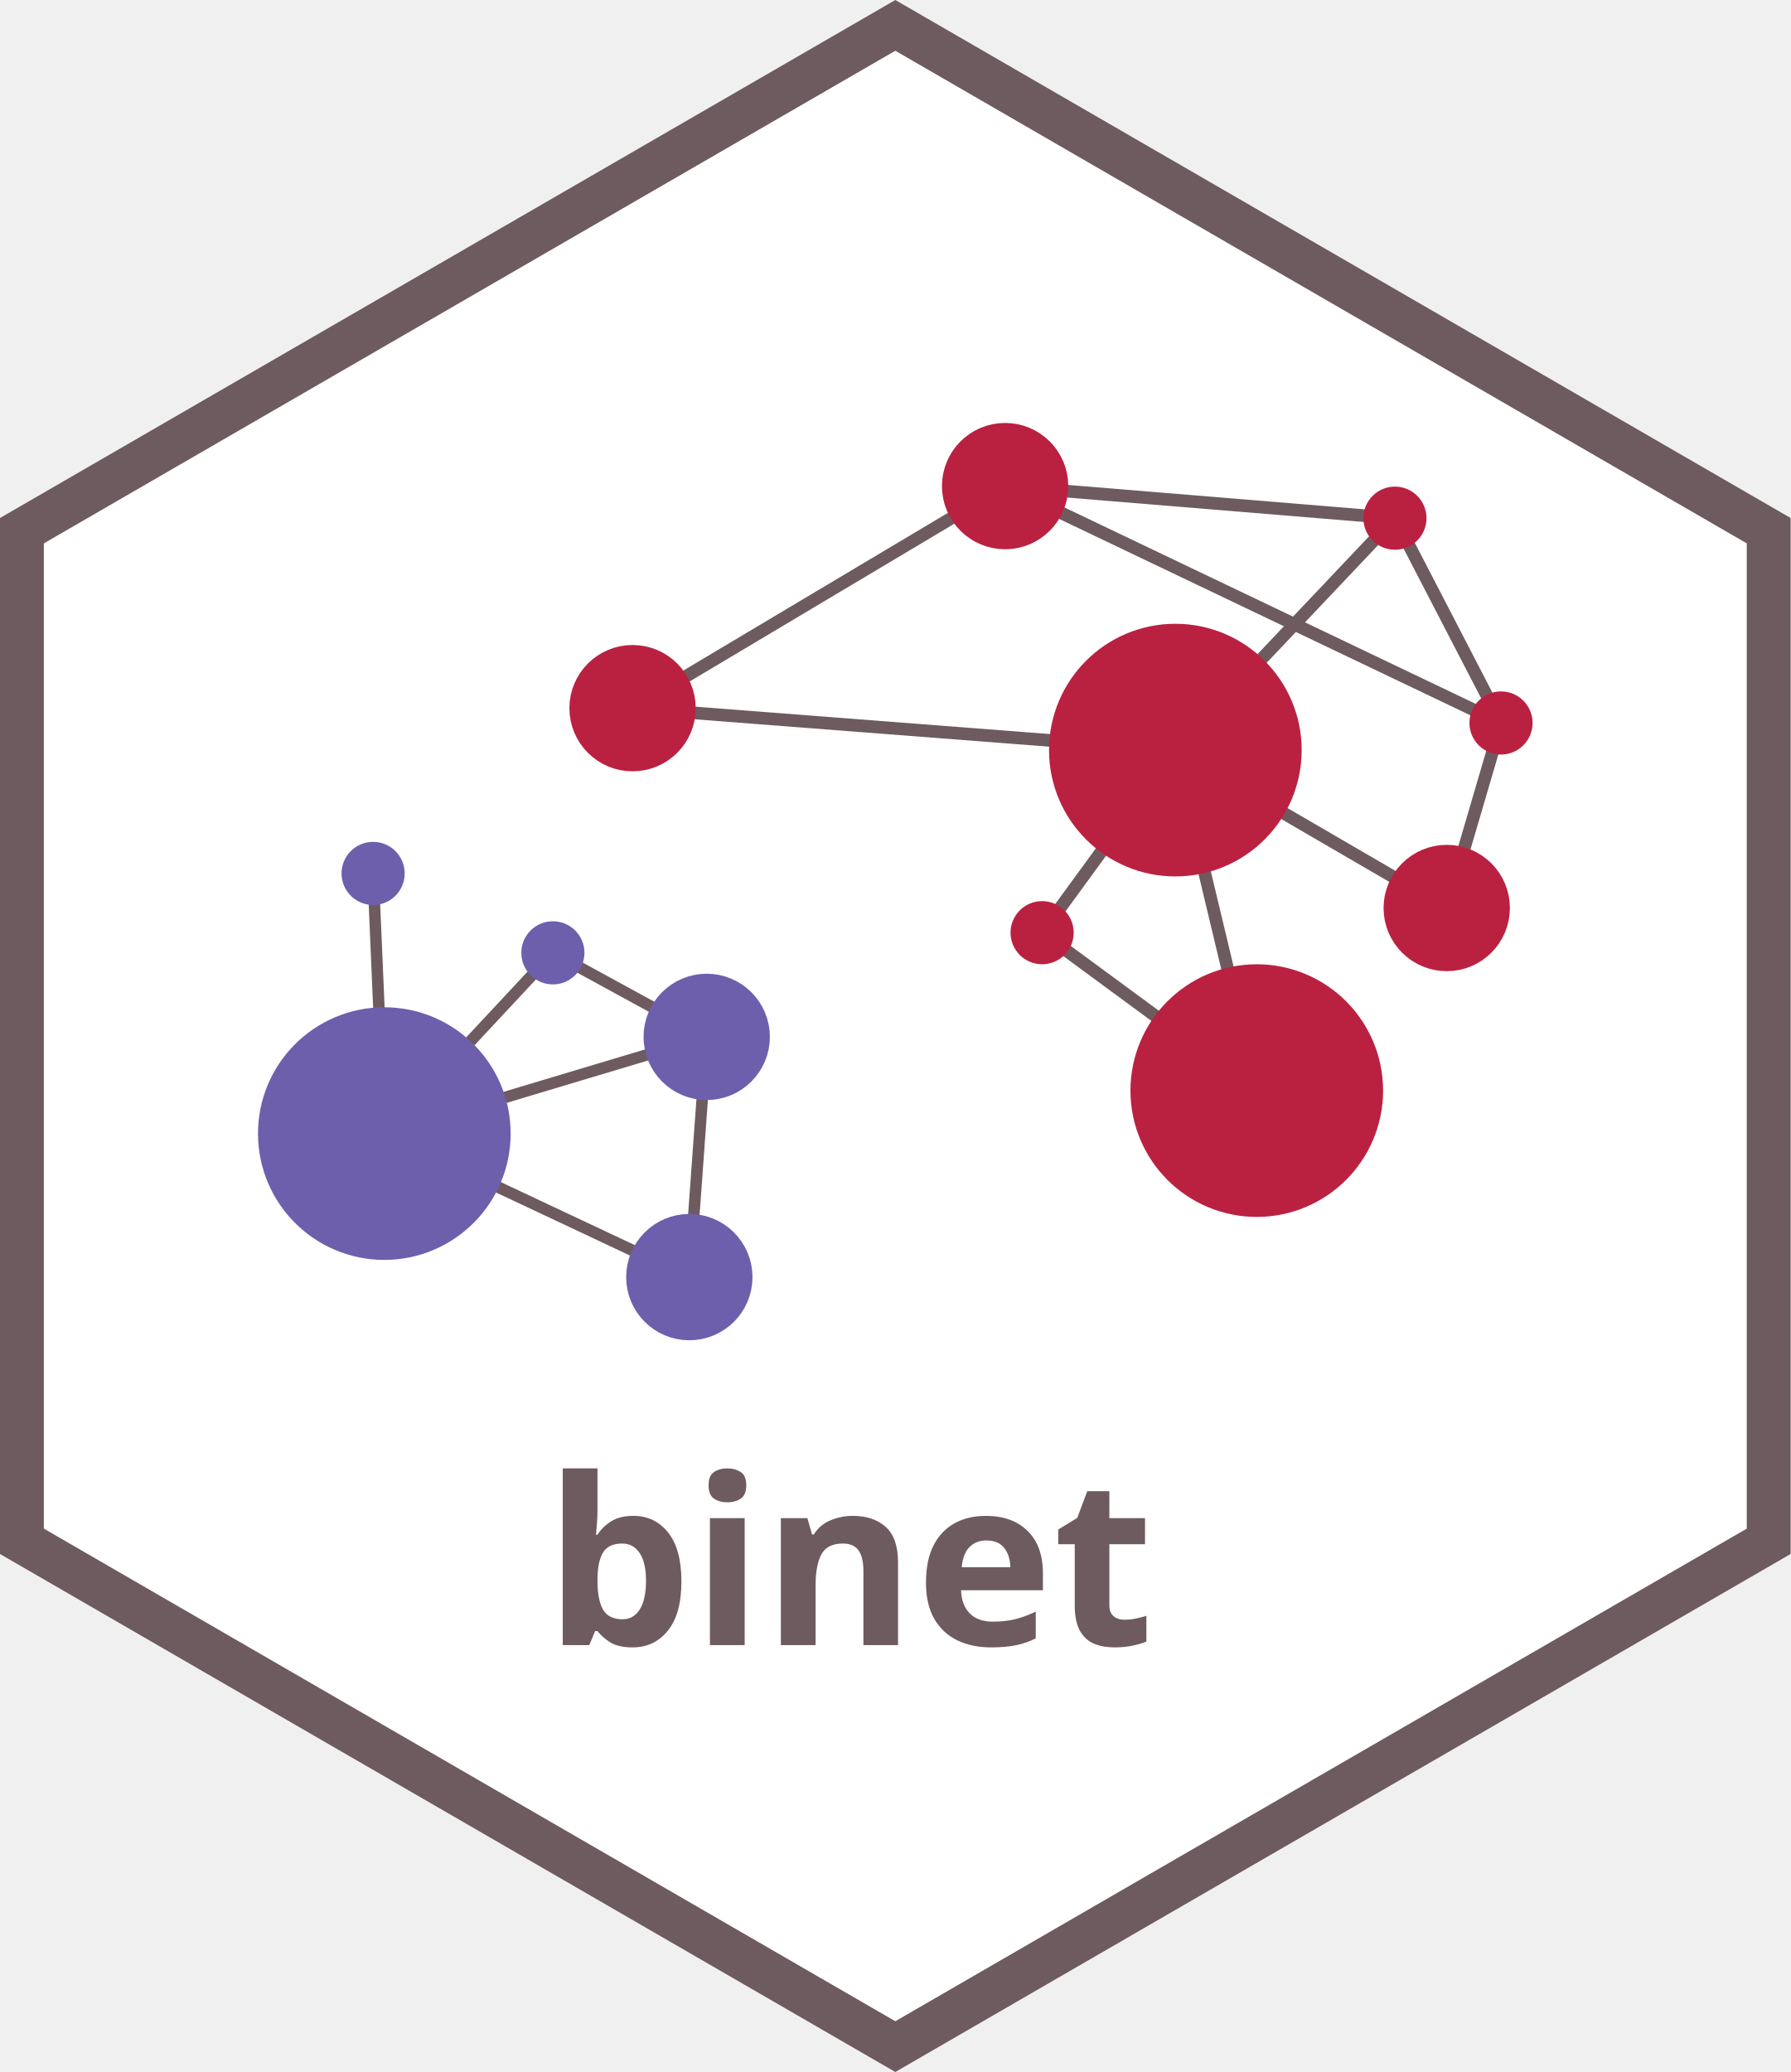
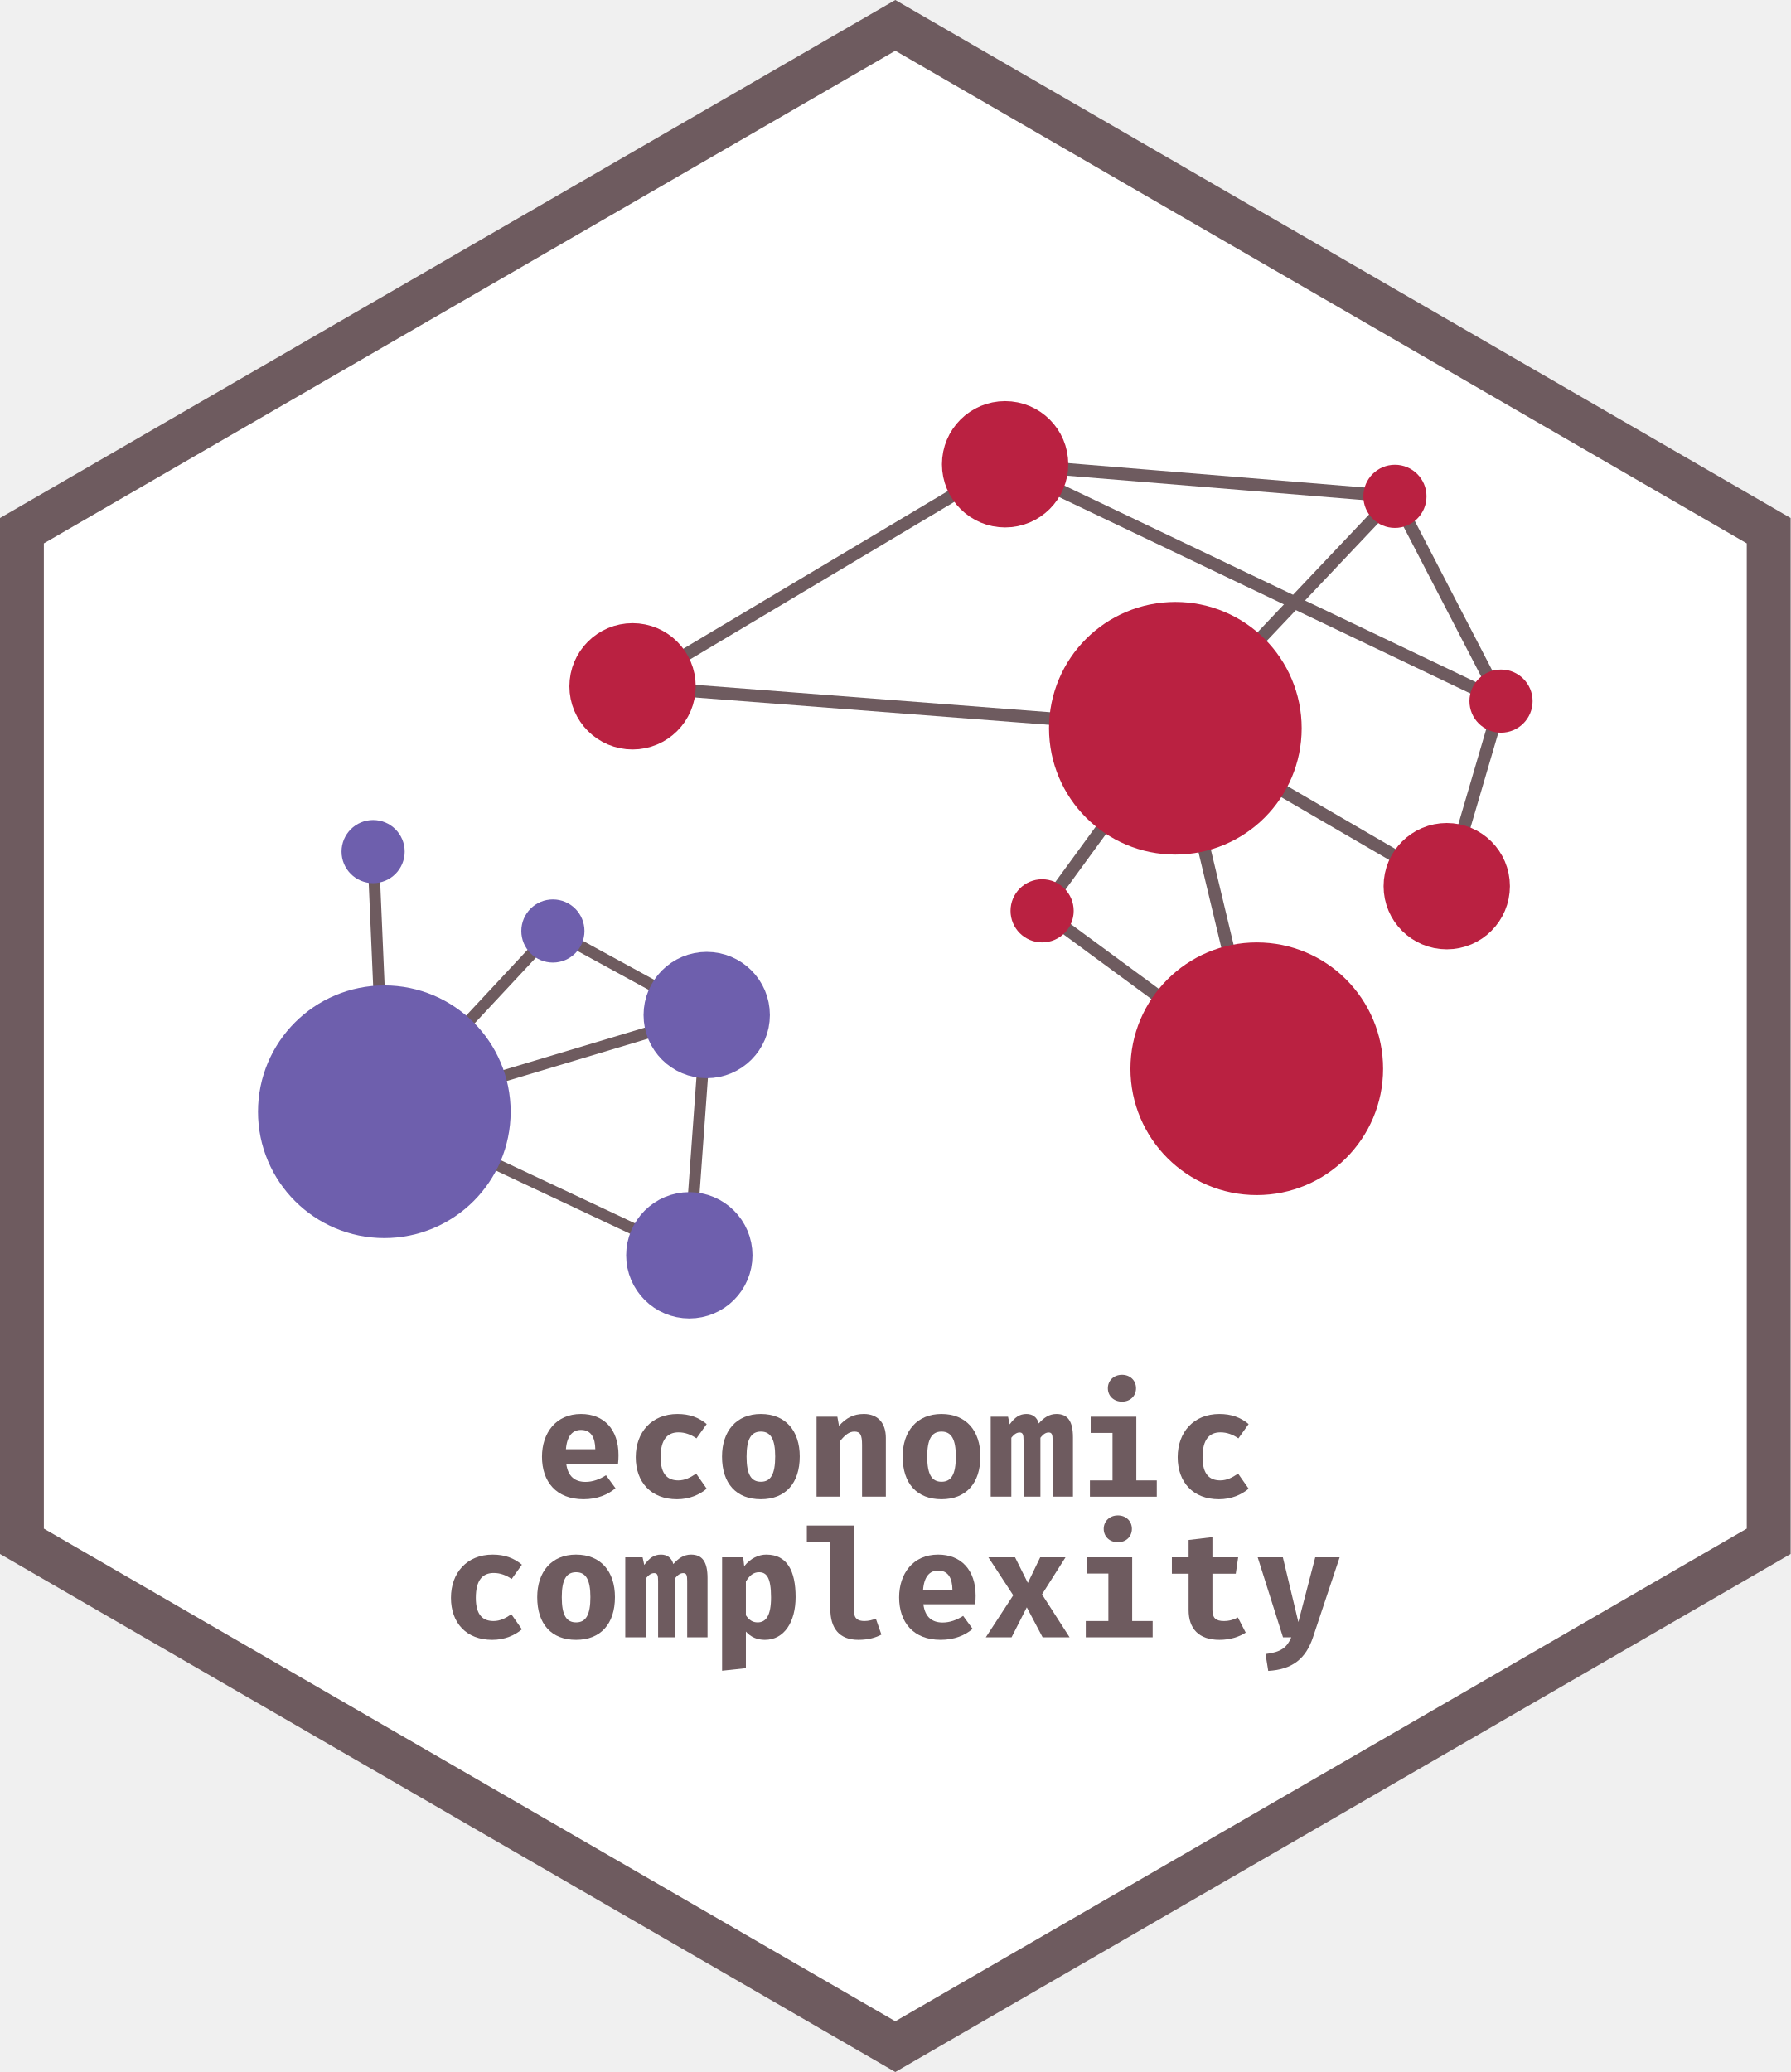
<svg xmlns="http://www.w3.org/2000/svg" xmlns:xlink="http://www.w3.org/1999/xlink" version="1.0" width="166.033" height="192.12" id="svg2811">
  <defs id="defs2813">
    <clipPath id="clp12">
      <path d="m 45.315,71.927 h 12.92 v 15.867 h -12.92 z" id="path184" />
    </clipPath>
    <clipPath id="clp21">
      <path d="m 123.91,72.178 h 26.23 v 15.294 h -26.23 z" id="path592" />
    </clipPath>
    <clipPath id="clp9">
      <path d="m 413.96,49.857 h 31.76 v 8.719 h -31.76 z" id="path100" />
    </clipPath>
    <clipPath id="clp12-5">
      <path id="path184-6" d="m 45.315,71.927 h 12.92 v 15.867 h -12.92 z" />
    </clipPath>
    <clipPath id="clp21-2">
      <path id="path592-9" d="m 123.91,72.178 h 26.23 v 15.294 h -26.23 z" />
    </clipPath>
    <clipPath id="clp9-1">
      <path id="path100-2" d="m 413.96,49.857 h 31.76 v 8.719 h -31.76 z" />
    </clipPath>
    <linearGradient xlink:href="#0-7" gradientUnits="userSpaceOnUse" y2="545.15" x2="0" y1="518.08" id="0">
      <stop id="stop7" stop-color="#faf7f7" />
      <stop id="stop9" stop-color="#d4d4d4" offset="1" />
    </linearGradient>
    <linearGradient gradientUnits="userSpaceOnUse" y2="518.08" x2="402.47" y1="545.15" x1="403.44" id="1">
      <stop id="stop12" stop-color="#d3d3d3" />
      <stop id="stop14" stop-color="#fcf9f9" offset="1" />
    </linearGradient>
    <linearGradient y2="155.59" x2="20.03" y1="261.26" x1="18.6" gradientUnits="userSpaceOnUse" id="0-7" gradientTransform="matrix(0.43355,0,0,0.43481,-57.01832,-61.89369)">
      <stop id="stop11" stop-color="#2a2c2f" />
      <stop id="stop13" stop-color="#424649" offset="1" />
    </linearGradient>
    <clipPath id="id3">
      <path id="path16946" d="M 11600200,27707200 C 11600200,27707200 11534980,27531590 10932860,27576730 C 10360840,27621900 10034720,27616890 9934350,27576730 C 9828980,27536600 9738670,27511520 9593160,27481420 C 9472720,27461330 9226860,27436240 9292110,27441250 C 9166690,27426220 9051260,27441250 9051260,27441250 C 9051260,27441250 9026190,27461330 9091410,27355950 C 9146610,27270650 9262010,27230540 9412520,27054890 C 9461250,26998040 10217950,27042100 10275540,27054890 C 10345810,27069960 10426090,27064950 10456200,27054890 C 10486290,27044870 10827480,27039860 10978030,27054890 C 11163230,27095180 11429670,27112850 11470030,27112410 C 11575930,27111250 11615270,27215470 11630290,27386060 C 11645360,27561690 11655400,27451310 11600200,27707200 z " />
    </clipPath>
    <clipPath id="id2">
      <path id="path16943" d="M 11018100,29368000 C 11018100,29368000 10646810,29458310 10591610,29327830 C 10561510,29262630 10541460,28760860 10315640,28600300 C 10084810,28444730 9983040,28310280 9491220,27934190 C 9340580,27819000 9196690,27737270 9141540,27641950 C 9101370,27571690 9096360,27476370 9051200,27441220 C 9051200,27441220 9332220,27411120 9783780,27521500 C 9783780,27521500 9718530,27742280 9864070,27817550 C 9944350,27857680 10130020,28133680 10416010,28269130 C 10686930,28394580 10852510,28846160 10937810,29092030 C 11033170,29362990 11018100,29368000 11018100,29368000 z " />
    </clipPath>
    <clipPath id="id1">
      <path id="path16940" d="M 9673400,29448300 C 9673400,29448300 10034670,29378040 10099890,29408140 C 10165110,29443290 10235360,28996690 10466170,28836160 C 10732120,28655510 11168650,28314320 11600150,27707190 C 11600150,27707190 11504830,27531580 11083350,27586780 C 11083350,27586780 11073290,27792490 11028170,27872770 C 10977980,27953060 10752200,28284220 10466170,28394600 C 10180180,28504960 9959390,28821090 9864080,29092050 C 9768760,29363010 9673400,29448300 9673400,29448300 z " />
    </clipPath>
    <linearGradient id="linearGradient13037">
      <stop id="stop13039" offset="0" style="stop-color:#999;stop-opacity:1" />
      <stop id="stop13041" offset="1" style="stop-color:#525252;stop-opacity:1" />
    </linearGradient>
    <linearGradient id="linearGradient12124">
      <stop id="stop12126" offset="0" style="stop-color:#4a4a4a;stop-opacity:1" />
      <stop id="stop12128" offset="1" style="stop-color:#adadad;stop-opacity:1" />
    </linearGradient>
    <linearGradient id="linearGradient11217">
      <stop id="stop11219" offset="0" style="stop-color:#999;stop-opacity:1" />
      <stop id="stop11221" offset="1" style="stop-color:white;stop-opacity:1" />
    </linearGradient>
    <linearGradient xlink:href="#linearGradient1012" id="linearGradient871" />
    <linearGradient gradientUnits="userSpaceOnUse" xlink:href="#linearGradient865" id="linearGradient1011" y2="24.175" x2="53.212" y1="180.93" x1="77.292" />
    <linearGradient gradientUnits="userSpaceOnUse" xlink:href="#linearGradient865" id="linearGradient1010" y2="40.054" x2="38.977" y1="-53.391" x1="43.398" />
    <linearGradient gradientTransform="scale(1.069323,0.935172)" gradientUnits="userSpaceOnUse" xlink:href="#linearGradient865" id="linearGradient870" y2="112.486" x2="88.361" y1="199.49" x1="178.424" />
    <linearGradient gradientTransform="scale(1.108489,0.902129)" gradientUnits="userSpaceOnUse" xlink:href="#linearGradient865" id="linearGradient864" y2="46.947" x2="82.344" y1="25.611" x1="105.807" />
    <radialGradient gradientUnits="userSpaceOnUse" xlink:href="#linearGradient1400" id="radialGradient858" fy="77.945" fx="79.896" r="68.379" cy="77.945" cx="79.896" />
    <radialGradient gradientUnits="userSpaceOnUse" xlink:href="#linearGradient853" id="radialGradient852" fy="325.766" fx="240.387" r="200.732" cy="477.833" cx="227.005" />
    <linearGradient id="linearGradient849">
      <stop id="stop850" offset="0" style="stop-color:white;stop-opacity:1" />
      <stop id="stop861" offset="0.38" style="stop-color:#1d1d1d;stop-opacity:0.561" />
      <stop id="stop862" offset="0.51" style="stop-color:black;stop-opacity:0.302" />
      <stop id="stop860" offset="0.641" style="stop-color:black;stop-opacity:0.216" />
      <stop id="stop851" offset="1" style="stop-color:black;stop-opacity:0" />
    </linearGradient>
    <linearGradient id="linearGradient853">
      <stop id="stop1185" offset="0" style="stop-color:#477daf;stop-opacity:1" />
      <stop id="stop855" offset="1" style="stop-color:#020407;stop-opacity:1" />
    </linearGradient>
    <linearGradient id="linearGradient865">
      <stop id="stop866" offset="0" style="stop-color:white;stop-opacity:1" />
      <stop id="stop868" offset="1" style="stop-color:white;stop-opacity:0" />
    </linearGradient>
    <linearGradient id="linearGradient1012">
      <stop id="stop1013" offset="0" style="stop-color:black;stop-opacity:0.306" />
      <stop id="stop1014" offset="1" style="stop-color:black;stop-opacity:0" />
    </linearGradient>
    <linearGradient id="linearGradient1400">
      <stop id="stop1401" offset="0" style="stop-color:black;stop-opacity:0.678" />
      <stop id="stop1403" offset="0.57" style="stop-color:black;stop-opacity:0.329" />
      <stop id="stop1402" offset="1" style="stop-color:black;stop-opacity:0" />
    </linearGradient>
    <linearGradient gradientTransform="matrix(0.512474,0,0,0.512474,372.9769,173.2066)" gradientUnits="userSpaceOnUse" xlink:href="#linearGradient12124" id="linearGradient25235" y2="145.212" x2="271.663" y1="148.319" x1="250.919" />
    <linearGradient gradientTransform="matrix(0.512474,0,0,0.512474,372.9769,173.2066)" gradientUnits="userSpaceOnUse" xlink:href="#linearGradient11217" id="linearGradient25237" y2="125.607" x2="177.694" y1="167.028" x1="250.958" />
    <radialGradient gradientUnits="userSpaceOnUse" xlink:href="#linearGradient853" id="radialGradient25239" fy="325.766" fx="240.387" r="200.732" cy="477.833" cx="227.005" />
    <linearGradient gradientTransform="matrix(0.183763,0,0,0.160709,234.2744,84.58468)" gradientUnits="userSpaceOnUse" xlink:href="#linearGradient865" id="linearGradient25241" y2="112.486" x2="88.361" y1="199.49" x1="178.424" />
    <linearGradient gradientTransform="matrix(-0.190494,0,0,0.155031,262.187,84.58468)" gradientUnits="userSpaceOnUse" xlink:href="#linearGradient865" id="linearGradient25243" y2="46.947" x2="82.344" y1="25.611" x1="105.807" />
    <linearGradient gradientTransform="matrix(0.512474,0,0,0.512474,372.569,173.2066)" gradientUnits="userSpaceOnUse" xlink:href="#linearGradient11217" id="linearGradient25247" y2="206.156" x2="250.27" y1="217.045" x1="250.273" />
    <linearGradient gradientTransform="matrix(0.512474,0,0,0.512474,372.5444,173.2066)" gradientUnits="userSpaceOnUse" xlink:href="#linearGradient12124" id="linearGradient25249" y2="216.979" x2="249.154" y1="232.727" x1="249.066" />
    <linearGradient gradientTransform="matrix(0.512474,0,0,0.512474,372.5691,182.9379)" gradientUnits="userSpaceOnUse" xlink:href="#linearGradient13037" id="linearGradient25251" y2="206.156" x2="250.27" y1="217.045" x1="250.273" />
  </defs>
  <g transform="translate(1996.689,-3007.756)" id="layer1">
    <g transform="translate(19.48863,19.49672)" id="g25472">
      <g id="g4353" transform="matrix(0.6757377,0,0,0.6757377,374.4507,977.3331)">
        <g transform="translate(80.54261)" id="g4347">
          <path style="fill:#ffffff;fill-opacity:1;stroke:#6e5b5f;stroke-width:73.993;stroke-miterlimit:4;stroke-dasharray:none;stroke-opacity:1" id="path4524" d="m -4700.408,1269.113 -1701.611,-10e-5 -850.805,-1473.638 850.806,-1473.638 1701.611,10e-5 850.805,1473.638 z" transform="matrix(0,0.08149567,-0.08132553,0,-3512.128,3570.453)" />
          <text xml:space="preserve" style="font-style:normal;font-weight:normal;font-size:59.195px;line-height:1.25;font-family:sans-serif;letter-spacing:0px;word-spacing:0px;fill:#000000;fill-opacity:1;stroke:none;stroke-width:1.48" x="-3557.927" y="3134.174" id="text65">
            <tspan id="tspan63" x="-3557.927" y="3186.547" style="stroke-width:1.48" />
          </text>
          <g id="g4814" transform="translate(2.83186,-16.15923)">
            <g id="g327" transform="translate(-7.766407,4.987408)">
              <g id="g418" transform="translate(0,-1.365332e-5)">
-                 <text id="text963" y="3212.804" x="-3538.677" style="font-style:normal;font-weight:normal;font-size:31.902px;line-height:0;font-family:sans-serif;letter-spacing:0px;word-spacing:0px;fill:#c6c72d;fill-opacity:1;stroke:none;stroke-width:1.196" xml:space="preserve">
-                   <tspan style="font-style:normal;font-variant:normal;font-weight:bold;font-stretch:normal;font-family:'Fira Mono';-inkscape-font-specification:'Fira Mono Bold';fill:#6e5b5f;fill-opacity:1;stroke-width:1.196" y="3212.804" x="-3538.677" id="tspan961">binet</tspan>
-                 </text>
-                 <g id="g303" transform="matrix(1.171312,0,0,1.171312,631.6331,-557.7254)">
-                   <g id="g337">
-                     <path id="path389" d="m -3580.472,3128.666 1.314,30.476 35.731,16.815" style="fill:none;stroke:#6e5b5f;stroke-width:1.345px;stroke-linecap:butt;stroke-linejoin:miter;stroke-opacity:1" />
-                     <path style="fill:none;stroke:#6e5b5f;stroke-width:1.48px;stroke-linecap:butt;stroke-linejoin:miter;stroke-opacity:1" d="m -3460.765,3087.049 -25.724,27.169" id="path147" />
-                     <path style="fill:none;stroke:#6e5b5f;stroke-width:1.48px;stroke-linecap:butt;stroke-linejoin:miter;stroke-opacity:1" d="m -3486.489,3114.218 -63.588,-4.914" id="path137" />
-                     <path style="fill:none;stroke:#6e5b5f;stroke-width:1.48px;stroke-linecap:butt;stroke-linejoin:miter;stroke-opacity:1" d="m -3550.077,3109.305 43.644,-26.013 45.668,3.757 12.428,23.99" id="path135" />
-                     <path style="fill:none;stroke:#6e5b5f;stroke-width:1.48px;stroke-linecap:butt;stroke-linejoin:miter;stroke-opacity:1" d="m -3486.489,3114.218 9.538,39.887 -25.146,-18.498" id="path139" />
-                     <path style="fill:none;stroke:#6e5b5f;stroke-width:1.48px;stroke-linecap:butt;stroke-linejoin:miter;stroke-opacity:1" d="m -3502.097,3135.607 15.608,-21.389" id="path141" />
-                     <path style="fill:none;stroke:#6e5b5f;stroke-width:1.48px;stroke-linecap:butt;stroke-linejoin:miter;stroke-opacity:1" d="m -3448.337,3111.039 -6.359,21.678 -31.794,-18.498" id="path143" />
-                     <path style="fill:none;stroke:#6e5b5f;stroke-width:1.48px;stroke-linecap:butt;stroke-linejoin:miter;stroke-opacity:1" d="m -3448.337,3111.039 -58.096,-27.747" id="path149" />
-                     <ellipse ry="7.91" rx="7.91" cy="3114.218" cx="-3486.489" id="ellipse121" style="opacity:1;fill:#ba2141;fill-opacity:1;stroke:#ba2141;stroke-width:13.777;stroke-linecap:square;stroke-linejoin:miter;stroke-miterlimit:4;stroke-dasharray:none" />
-                     <ellipse style="opacity:1;fill:#ba2141;fill-opacity:1;stroke:#ba2141;stroke-width:6.889;stroke-linecap:square;stroke-linejoin:miter;stroke-miterlimit:4;stroke-dasharray:none" id="path115" cx="-3550.077" cy="3109.305" rx="3.955" ry="3.955" />
-                     <ellipse ry="3.955" rx="3.955" cy="3083.292" cx="-3506.433" id="ellipse117" style="opacity:1;fill:#ba2141;fill-opacity:1;stroke:#ba2141;stroke-width:6.889;stroke-linecap:square;stroke-linejoin:miter;stroke-miterlimit:4;stroke-dasharray:none" />
-                     <ellipse style="opacity:1;fill:#ba2141;fill-opacity:1;stroke:#ba2141;stroke-width:13.777;stroke-linecap:square;stroke-linejoin:miter;stroke-miterlimit:4;stroke-dasharray:none" id="ellipse123" cx="-3476.951" cy="3154.106" rx="7.91" ry="7.91" />
-                     <ellipse ry="1.977" rx="1.977" cy="3087.049" cx="-3460.765" id="ellipse125" style="opacity:1;fill:#ba2141;fill-opacity:1;stroke:#ba2141;stroke-width:3.444;stroke-linecap:square;stroke-linejoin:miter;stroke-miterlimit:4;stroke-dasharray:none" />
-                     <ellipse style="opacity:1;fill:#ba2141;fill-opacity:1;stroke:#ba2141;stroke-width:3.444;stroke-linecap:square;stroke-linejoin:miter;stroke-miterlimit:4;stroke-dasharray:none" id="ellipse127" cx="-3502.097" cy="3135.607" rx="1.977" ry="1.977" />
-                     <ellipse style="opacity:1;fill:#ba2141;fill-opacity:1;stroke:#ba2141;stroke-width:3.444;stroke-linecap:square;stroke-linejoin:miter;stroke-miterlimit:4;stroke-dasharray:none" id="ellipse129" cx="-3448.337" cy="3111.039" rx="1.977" ry="1.977" />
-                     <ellipse ry="3.955" rx="3.955" cy="3132.717" cx="-3454.696" id="ellipse131" style="opacity:1;fill:#ba2141;fill-opacity:1;stroke:#ba2141;stroke-width:6.889;stroke-linecap:square;stroke-linejoin:miter;stroke-miterlimit:4;stroke-dasharray:none" />
-                     <ellipse ry="1.977" rx="1.977" cy="3128.666" cx="-3580.471" id="ellipse124" style="opacity:1;fill:#6e5fad;fill-opacity:1;stroke:#6e5fad;stroke-width:3.444;stroke-linecap:square;stroke-linejoin:miter;stroke-miterlimit:4;stroke-dasharray:none" />
-                     <path style="fill:none;stroke:#6e5b5f;stroke-width:1.345px;stroke-linecap:butt;stroke-linejoin:miter;stroke-opacity:1" d="m -3579.158,3159.142 19.748,-21.174 18.02,9.846 -2.037,28.142" id="path134" />
-                     <path style="fill:none;stroke:#6e5b5f;stroke-width:1.345px;stroke-linecap:butt;stroke-linejoin:miter;stroke-opacity:1" d="m -3579.158,3159.142 37.768,-11.328" id="path136" />
-                     <ellipse style="opacity:1;fill:#6e5fad;fill-opacity:1;stroke:#6e5fad;stroke-width:6.889;stroke-linecap:square;stroke-linejoin:miter;stroke-miterlimit:4;stroke-dasharray:none" id="ellipse130" cx="-3541.39" cy="3147.814" rx="3.955" ry="3.955" />
-                     <ellipse ry="1.977" rx="1.977" cy="3137.968" cx="-3559.41" id="ellipse132" style="opacity:1;fill:#6e5fad;fill-opacity:1;stroke:#6e5fad;stroke-width:3.444;stroke-linecap:square;stroke-linejoin:miter;stroke-miterlimit:4;stroke-dasharray:none" />
-                     <ellipse style="opacity:1;fill:#6e5fad;fill-opacity:1;stroke:#6e5fad;stroke-width:13.777;stroke-linecap:square;stroke-linejoin:miter;stroke-miterlimit:4;stroke-dasharray:none" id="ellipse122" cx="-3579.158" cy="3159.142" rx="7.91" ry="7.91" />
-                     <ellipse style="opacity:1;fill:#6e5fad;fill-opacity:1;stroke:#6e5fad;stroke-width:6.889;stroke-linecap:square;stroke-linejoin:miter;stroke-miterlimit:4;stroke-dasharray:none" id="ellipse119" cx="-3543.427" cy="3175.956" rx="3.955" ry="3.955" />
+                 <g id="g218" transform="translate(-1.4601317e-4,5.096277)">
+                   <g id="g310" transform="translate(1.585062e-4,-8.092953)">
+                     <g id="g148" transform="translate(-7.10096,5.780719)">
+                       <g transform="matrix(1.192146,0,0,1.192146,681.0485,-617.4726)" id="g262">
+                         <g id="g240" transform="translate(49.53296)">
+                           <path d="m -3580.698,3189.709 h 5.965 c 0.035,-0.277 0.052,-0.676 0.052,-0.988 0,-2.965 -1.682,-4.734 -4.317,-4.734 -2.896,0 -4.491,2.202 -4.491,4.924 0,2.861 1.63,4.889 4.785,4.889 1.56,0 2.809,-0.52 3.676,-1.266 l -1.092,-1.491 c -0.728,0.468 -1.526,0.763 -2.358,0.763 -1.179,0 -2.029,-0.59 -2.219,-2.098 z m 1.699,-3.884 c 1.162,0 1.63,0.884 1.647,2.219 h -3.381 c 0.121,-1.526 0.763,-2.219 1.734,-2.219 z" style="font-style:normal;font-variant:normal;font-weight:bold;font-stretch:normal;font-size:medium;line-height:0;font-family:'Fira Mono';-inkscape-font-specification:'Fira Mono Bold';letter-spacing:0px;word-spacing:0px;fill:#6e5b5f;fill-opacity:1;stroke:none;stroke-width:0.65" id="path165" />
+                           <path d="m -3567.788,3191.634 c -1.179,0 -2.046,-0.624 -2.046,-2.67 0,-2.081 0.815,-2.861 2.063,-2.861 0.746,0 1.439,0.26 2.063,0.694 l 1.179,-1.647 c -0.919,-0.763 -1.977,-1.162 -3.364,-1.162 -2.965,0 -4.803,2.098 -4.803,4.976 0,2.878 1.768,4.838 4.751,4.838 1.422,0 2.601,-0.52 3.416,-1.214 l -1.214,-1.734 c -0.659,0.451 -1.3,0.78 -2.046,0.78 z" style="font-style:normal;font-variant:normal;font-weight:bold;font-stretch:normal;font-size:medium;line-height:0;font-family:'Fira Mono';-inkscape-font-specification:'Fira Mono Bold';letter-spacing:0px;word-spacing:0px;fill:#6e5b5f;fill-opacity:1;stroke:none;stroke-width:0.65" id="path167" />
+                           <path d="m -3558.293,3183.987 c -2.826,0 -4.473,1.977 -4.473,4.907 0,3.104 1.647,4.907 4.473,4.907 2.826,0 4.473,-1.838 4.473,-4.924 0,-2.947 -1.63,-4.889 -4.473,-4.889 z m 0,2.029 c 1.127,0 1.647,0.867 1.647,2.861 0,2.063 -0.52,2.913 -1.647,2.913 -1.127,0 -1.647,-0.85 -1.647,-2.896 0,-2.011 0.52,-2.878 1.647,-2.878 z" style="font-style:normal;font-variant:normal;font-weight:bold;font-stretch:normal;font-size:medium;line-height:0;font-family:'Fira Mono';-inkscape-font-specification:'Fira Mono Bold';letter-spacing:0px;word-spacing:0px;fill:#6e5b5f;fill-opacity:1;stroke:none;stroke-width:0.65" id="path169" />
+                           <path d="m -3551.885,3193.506 h 2.74 v -6.433 c 0.52,-0.659 1.023,-1.058 1.613,-1.058 0.676,0 0.884,0.381 0.884,1.526 v 5.964 h 2.74 v -6.762 c 0,-1.751 -0.954,-2.757 -2.531,-2.757 -1.179,0 -2.046,0.451 -2.861,1.37 l -0.191,-1.058 h -2.393 z" style="font-style:normal;font-variant:normal;font-weight:bold;font-stretch:normal;font-size:medium;line-height:0;font-family:'Fira Mono';-inkscape-font-specification:'Fira Mono Bold';letter-spacing:0px;word-spacing:0px;fill:#6e5b5f;fill-opacity:1;stroke:none;stroke-width:0.65" id="path171" />
+                           <path d="m -3537.5,3183.987 c -2.826,0 -4.473,1.977 -4.473,4.907 0,3.104 1.647,4.907 4.473,4.907 2.826,0 4.473,-1.838 4.473,-4.924 0,-2.947 -1.63,-4.889 -4.473,-4.889 z m 0,2.029 c 1.127,0 1.647,0.867 1.647,2.861 0,2.063 -0.52,2.913 -1.647,2.913 -1.127,0 -1.647,-0.85 -1.647,-2.896 0,-2.011 0.52,-2.878 1.647,-2.878 z" style="font-style:normal;font-variant:normal;font-weight:bold;font-stretch:normal;font-size:medium;line-height:0;font-family:'Fira Mono';-inkscape-font-specification:'Fira Mono Bold';letter-spacing:0px;word-spacing:0px;fill:#6e5b5f;fill-opacity:1;stroke:none;stroke-width:0.65" id="path173" />
+                           <path d="m -3524.278,3183.987 c -0.832,0 -1.474,0.451 -2.029,1.092 -0.208,-0.746 -0.728,-1.092 -1.422,-1.092 -0.815,0 -1.353,0.416 -1.925,1.196 l -0.191,-0.884 h -1.994 v 9.207 h 2.375 v -6.779 c 0.364,-0.468 0.676,-0.607 0.954,-0.607 0.364,0 0.451,0.243 0.451,0.884 v 6.502 h 1.942 v -6.779 c 0.364,-0.468 0.659,-0.607 0.954,-0.607 0.364,0 0.451,0.243 0.451,0.884 v 6.502 h 2.341 v -6.814 c 0,-1.89 -0.607,-2.705 -1.907,-2.705 z" style="font-style:normal;font-variant:normal;font-weight:bold;font-stretch:normal;font-size:medium;line-height:0;font-family:'Fira Mono';-inkscape-font-specification:'Fira Mono Bold';letter-spacing:0px;word-spacing:0px;fill:#6e5b5f;fill-opacity:1;stroke:none;stroke-width:0.65" id="path175" />
+                           <path d="m -3516.725,3179.479 c -0.954,0 -1.63,0.676 -1.63,1.543 0,0.884 0.676,1.543 1.63,1.543 0.954,0 1.613,-0.659 1.613,-1.543 0,-0.867 -0.659,-1.543 -1.613,-1.543 z m 1.647,4.82 h -5.254 v 1.873 h 2.514 v 5.462 h -2.601 v 1.873 h 7.698 v -1.873 h -2.358 z" style="font-style:normal;font-variant:normal;font-weight:bold;font-stretch:normal;font-size:medium;line-height:0;font-family:'Fira Mono';-inkscape-font-specification:'Fira Mono Bold';letter-spacing:0px;word-spacing:0px;fill:#6e5b5f;fill-opacity:1;stroke:none;stroke-width:0.65" id="path177" />
+                           <path d="m -3505.41,3191.634 c -1.179,0 -2.046,-0.624 -2.046,-2.67 0,-2.081 0.815,-2.861 2.063,-2.861 0.746,0 1.439,0.26 2.063,0.694 l 1.179,-1.647 c -0.919,-0.763 -1.977,-1.162 -3.364,-1.162 -2.965,0 -4.803,2.098 -4.803,4.976 0,2.878 1.769,4.838 4.751,4.838 1.422,0 2.601,-0.52 3.416,-1.214 l -1.214,-1.734 c -0.659,0.451 -1.3,0.78 -2.046,0.78 z" style="font-style:normal;font-variant:normal;font-weight:bold;font-stretch:normal;font-size:medium;line-height:0;font-family:'Fira Mono';-inkscape-font-specification:'Fira Mono Bold';letter-spacing:0px;word-spacing:0px;fill:#6e5b5f;fill-opacity:1;stroke:none;stroke-width:0.65" id="path179" />
+                         </g>
+                         <g id="g230" transform="translate(-44.51154,16.18601)">
+                           <path d="m -3495.013,3191.634 c -1.179,0 -2.046,-0.624 -2.046,-2.67 0,-2.081 0.815,-2.861 2.063,-2.861 0.746,0 1.439,0.26 2.063,0.694 l 1.179,-1.647 c -0.919,-0.763 -1.977,-1.162 -3.364,-1.162 -2.965,0 -4.803,2.098 -4.803,4.976 0,2.878 1.769,4.838 4.751,4.838 1.422,0 2.601,-0.52 3.416,-1.214 l -1.214,-1.734 c -0.659,0.451 -1.3,0.78 -2.046,0.78 z" style="font-style:normal;font-variant:normal;font-weight:bold;font-stretch:normal;font-size:medium;line-height:0;font-family:'Fira Mono';-inkscape-font-specification:'Fira Mono Bold';letter-spacing:0px;word-spacing:0px;fill:#6e5b5f;fill-opacity:1;stroke:none;stroke-width:0.65" id="path181" />
+                           <path d="m -3485.518,3183.987 c -2.826,0 -4.473,1.977 -4.473,4.907 0,3.104 1.647,4.907 4.473,4.907 2.826,0 4.473,-1.838 4.473,-4.924 0,-2.947 -1.63,-4.889 -4.473,-4.889 z m 0,2.029 c 1.127,0 1.647,0.867 1.647,2.861 0,2.063 -0.52,2.913 -1.647,2.913 -1.127,0 -1.647,-0.85 -1.647,-2.896 0,-2.011 0.52,-2.878 1.647,-2.878 z" style="font-style:normal;font-variant:normal;font-weight:bold;font-stretch:normal;font-size:medium;line-height:0;font-family:'Fira Mono';-inkscape-font-specification:'Fira Mono Bold';letter-spacing:0px;word-spacing:0px;fill:#6e5b5f;fill-opacity:1;stroke:none;stroke-width:0.65" id="path183" />
+                           <path d="m -3472.296,3183.987 c -0.832,0 -1.474,0.451 -2.029,1.092 -0.208,-0.746 -0.728,-1.092 -1.422,-1.092 -0.815,0 -1.352,0.416 -1.925,1.196 l -0.191,-0.884 h -1.994 v 9.207 h 2.375 v -6.779 c 0.364,-0.468 0.676,-0.607 0.954,-0.607 0.364,0 0.451,0.243 0.451,0.884 v 6.502 h 1.942 v -6.779 c 0.364,-0.468 0.659,-0.607 0.954,-0.607 0.364,0 0.451,0.243 0.451,0.884 v 6.502 h 2.341 v -6.814 c 0,-1.89 -0.607,-2.705 -1.907,-2.705 z" style="font-style:normal;font-variant:normal;font-weight:bold;font-stretch:normal;font-size:medium;line-height:0;font-family:'Fira Mono';-inkscape-font-specification:'Fira Mono Bold';letter-spacing:0px;word-spacing:0px;fill:#6e5b5f;fill-opacity:1;stroke:none;stroke-width:0.65" id="path185" />
+                           <path d="m -3463.616,3183.987 c -0.867,0 -1.803,0.399 -2.549,1.335 l -0.121,-1.023 h -2.427 v 13.056 l 2.74,-0.295 v -4.213 c 0.555,0.624 1.283,0.954 2.185,0.954 2.237,0 3.537,-2.081 3.537,-4.924 0,-3 -0.971,-4.889 -3.364,-4.889 z m -0.85,2.029 c 0.867,0 1.387,0.607 1.387,2.896 0,2.081 -0.572,2.878 -1.543,2.878 -0.572,0 -0.971,-0.26 -1.352,-0.815 v -3.884 c 0.399,-0.676 0.867,-1.075 1.508,-1.075 z" style="font-style:normal;font-variant:normal;font-weight:bold;font-stretch:normal;font-size:medium;line-height:0;font-family:'Fira Mono';-inkscape-font-specification:'Fira Mono Bold';letter-spacing:0px;word-spacing:0px;fill:#6e5b5f;fill-opacity:1;stroke:none;stroke-width:0.65" id="path187" />
+                           <path d="m -3453.514,3180.641 h -5.444 v 1.873 h 2.705 v 7.75 c 0,2.167 1.006,3.537 3.225,3.537 1.179,0 2.046,-0.277 2.653,-0.607 l -0.641,-1.838 c -0.382,0.156 -0.832,0.277 -1.318,0.277 -0.728,0 -1.179,-0.277 -1.179,-1.023 z" style="font-style:normal;font-variant:normal;font-weight:bold;font-stretch:normal;font-size:medium;line-height:0;font-family:'Fira Mono';-inkscape-font-specification:'Fira Mono Bold';letter-spacing:0px;word-spacing:0px;fill:#6e5b5f;fill-opacity:1;stroke:none;stroke-width:0.65" id="path189" />
+                           <path d="m -3445.545,3189.709 h 5.965 c 0.035,-0.277 0.052,-0.676 0.052,-0.988 0,-2.965 -1.682,-4.734 -4.317,-4.734 -2.896,0 -4.491,2.202 -4.491,4.924 0,2.861 1.63,4.889 4.785,4.889 1.56,0 2.809,-0.52 3.676,-1.266 l -1.092,-1.491 c -0.728,0.468 -1.526,0.763 -2.358,0.763 -1.179,0 -2.029,-0.59 -2.219,-2.098 z m 1.699,-3.884 c 1.162,0 1.63,0.884 1.647,2.219 h -3.381 c 0.121,-1.526 0.763,-2.219 1.734,-2.219 z" style="font-style:normal;font-variant:normal;font-weight:bold;font-stretch:normal;font-size:medium;line-height:0;font-family:'Fira Mono';-inkscape-font-specification:'Fira Mono Bold';letter-spacing:0px;word-spacing:0px;fill:#6e5b5f;fill-opacity:1;stroke:none;stroke-width:0.65" id="path191" />
+                           <path d="m -3435.392,3193.506 1.751,-3.45 1.821,3.45 h 3.104 l -3.173,-4.941 2.705,-4.265 h -2.913 l -1.422,2.948 -1.474,-2.948 h -3.069 l 2.861,4.369 -3.156,4.837 z" style="font-style:normal;font-variant:normal;font-weight:bold;font-stretch:normal;font-size:medium;line-height:0;font-family:'Fira Mono';-inkscape-font-specification:'Fira Mono Bold';letter-spacing:0px;word-spacing:0px;fill:#6e5b5f;fill-opacity:1;stroke:none;stroke-width:0.65" id="path193" />
+                           <path d="m -3423.157,3179.479 c -0.954,0 -1.63,0.676 -1.63,1.543 0,0.884 0.676,1.543 1.63,1.543 0.954,0 1.613,-0.659 1.613,-1.543 0,-0.867 -0.659,-1.543 -1.613,-1.543 z m 1.647,4.82 h -5.254 v 1.873 h 2.514 v 5.462 h -2.601 v 1.873 h 7.698 v -1.873 h -2.358 z" style="font-style:normal;font-variant:normal;font-weight:bold;font-stretch:normal;font-size:medium;line-height:0;font-family:'Fira Mono';-inkscape-font-specification:'Fira Mono Bold';letter-spacing:0px;word-spacing:0px;fill:#6e5b5f;fill-opacity:1;stroke:none;stroke-width:0.65" id="path195" />
+                           <path d="m -3408.443,3192.969 -0.902,-1.751 c -0.433,0.243 -0.971,0.416 -1.613,0.416 -0.919,0 -1.318,-0.347 -1.318,-1.266 v -4.179 h 2.688 l 0.277,-1.89 h -2.965 v -2.323 l -2.74,0.329 v 1.994 h -1.925 v 1.89 h 1.925 v 4.179 c 0,2.115 1.144,3.433 3.554,3.433 1.266,0 2.289,-0.364 3.017,-0.832 z" style="font-style:normal;font-variant:normal;font-weight:bold;font-stretch:normal;font-size:medium;line-height:0;font-family:'Fira Mono';-inkscape-font-specification:'Fira Mono Bold';letter-spacing:0px;word-spacing:0px;fill:#6e5b5f;fill-opacity:1;stroke:none;stroke-width:0.65" id="path197" />
+                           <path d="m -3397.631,3184.3 h -2.809 l -1.942,7.456 -1.786,-7.456 h -2.896 l 2.913,9.207 h 0.954 c -0.503,1.179 -1.162,1.699 -2.965,1.925 l 0.312,1.942 c 2.792,-0.156 4.335,-1.422 5.149,-3.867 z" style="font-style:normal;font-variant:normal;font-weight:bold;font-stretch:normal;font-size:medium;line-height:0;font-family:'Fira Mono';-inkscape-font-specification:'Fira Mono Bold';letter-spacing:0px;word-spacing:0px;fill:#6e5b5f;fill-opacity:1;stroke:none;stroke-width:0.65" id="path199" />
+                         </g>
+                       </g>
+                     </g>
+                     <g id="g173">
+                       <path style="fill:none;stroke:#6e5b5f;stroke-width:1.576px;stroke-linecap:butt;stroke-linejoin:miter;stroke-opacity:1" d="m -3562.215,3106.918 1.539,35.697 41.852,19.695" id="path389" />
+                       <path id="path147" d="m -3422.002,3058.172 -30.131,31.824" style="fill:none;stroke:#6e5b5f;stroke-width:1.733px;stroke-linecap:butt;stroke-linejoin:miter;stroke-opacity:1" />
+                       <path id="path137" d="m -3452.133,3089.995 -74.481,-5.755" style="fill:none;stroke:#6e5b5f;stroke-width:1.733px;stroke-linecap:butt;stroke-linejoin:miter;stroke-opacity:1" />
+                       <path id="path135" d="m -3526.614,3084.24 51.121,-30.47 53.491,4.401 14.558,28.1" style="fill:none;stroke:#6e5b5f;stroke-width:1.733px;stroke-linecap:butt;stroke-linejoin:miter;stroke-opacity:1" />
+                       <path id="path139" d="m -3452.133,3089.995 11.172,46.72 -29.454,-21.667" style="fill:none;stroke:#6e5b5f;stroke-width:1.733px;stroke-linecap:butt;stroke-linejoin:miter;stroke-opacity:1" />
+                       <path id="path141" d="m -3470.415,3115.048 18.282,-25.053" style="fill:none;stroke:#6e5b5f;stroke-width:1.733px;stroke-linecap:butt;stroke-linejoin:miter;stroke-opacity:1" />
+                       <path id="path143" d="m -3407.444,3086.271 -7.448,25.391 -37.24,-21.667" style="fill:none;stroke:#6e5b5f;stroke-width:1.733px;stroke-linecap:butt;stroke-linejoin:miter;stroke-opacity:1" />
+                       <path id="path149" d="m -3407.444,3086.271 -68.049,-32.501" style="fill:none;stroke:#6e5b5f;stroke-width:1.733px;stroke-linecap:butt;stroke-linejoin:miter;stroke-opacity:1" />
+                       <ellipse style="opacity:1;fill:#ba2141;fill-opacity:1;stroke:#ba2141;stroke-width:16.138;stroke-linecap:square;stroke-linejoin:miter;stroke-miterlimit:4;stroke-dasharray:none" id="ellipse121" cx="-3452.133" cy="3089.996" rx="9.265" ry="9.265" />
+                       <circle r="4.633" cy="3084.24" cx="-3526.615" id="path115" style="opacity:1;fill:#ba2141;fill-opacity:1;stroke:#ba2141;stroke-width:8.069;stroke-linecap:square;stroke-linejoin:miter;stroke-miterlimit:4;stroke-dasharray:none" />
+                       <circle r="4.633" style="opacity:1;fill:#ba2141;fill-opacity:1;stroke:#ba2141;stroke-width:8.069;stroke-linecap:square;stroke-linejoin:miter;stroke-miterlimit:4;stroke-dasharray:none" id="ellipse117" cx="-3475.493" cy="3053.771" />
+                       <ellipse ry="9.265" rx="9.265" cy="3136.716" cx="-3440.961" id="ellipse123" style="opacity:1;fill:#ba2141;fill-opacity:1;stroke:#ba2141;stroke-width:16.138;stroke-linecap:square;stroke-linejoin:miter;stroke-miterlimit:4;stroke-dasharray:none" />
+                       <ellipse style="opacity:1;fill:#ba2141;fill-opacity:1;stroke:#ba2141;stroke-width:4.034;stroke-linecap:square;stroke-linejoin:miter;stroke-miterlimit:4;stroke-dasharray:none" id="ellipse125" cx="-3422.002" cy="3058.172" rx="2.316" ry="2.316" />
+                       <ellipse ry="2.316" rx="2.316" cy="3115.048" cx="-3470.415" id="ellipse127" style="opacity:1;fill:#ba2141;fill-opacity:1;stroke:#ba2141;stroke-width:4.034;stroke-linecap:square;stroke-linejoin:miter;stroke-miterlimit:4;stroke-dasharray:none" />
+                       <ellipse ry="2.316" rx="2.316" cy="3086.271" cx="-3407.444" id="ellipse129" style="opacity:1;fill:#ba2141;fill-opacity:1;stroke:#ba2141;stroke-width:4.034;stroke-linecap:square;stroke-linejoin:miter;stroke-miterlimit:4;stroke-dasharray:none" />
+                       <circle r="4.633" style="opacity:1;fill:#ba2141;fill-opacity:1;stroke:#ba2141;stroke-width:8.069;stroke-linecap:square;stroke-linejoin:miter;stroke-miterlimit:4;stroke-dasharray:none" id="ellipse131" cx="-3414.893" cy="3111.663" />
+                       <ellipse style="opacity:1;fill:#6e5fad;fill-opacity:1;stroke:#6e5fad;stroke-width:4.034;stroke-linecap:square;stroke-linejoin:miter;stroke-miterlimit:4;stroke-dasharray:none" id="ellipse124" cx="-3562.215" cy="3106.918" rx="2.316" ry="2.316" />
+                       <path id="path134" d="m -3560.677,3142.615 23.131,-24.802 21.107,11.533 -2.386,32.964" style="fill:none;stroke:#6e5b5f;stroke-width:1.576px;stroke-linecap:butt;stroke-linejoin:miter;stroke-opacity:1" />
+                       <path id="path136" d="m -3560.677,3142.615 44.238,-13.268" style="fill:none;stroke:#6e5b5f;stroke-width:1.576px;stroke-linecap:butt;stroke-linejoin:miter;stroke-opacity:1" />
+                       <circle r="4.633" cy="3129.346" cx="-3516.438" id="ellipse130" style="opacity:1;fill:#6e5fad;fill-opacity:1;stroke:#6e5fad;stroke-width:8.069;stroke-linecap:square;stroke-linejoin:miter;stroke-miterlimit:4;stroke-dasharray:none" />
+                       <ellipse style="opacity:1;fill:#6e5fad;fill-opacity:1;stroke:#6e5fad;stroke-width:4.034;stroke-linecap:square;stroke-linejoin:miter;stroke-miterlimit:4;stroke-dasharray:none" id="ellipse132" cx="-3537.546" cy="3117.814" rx="2.316" ry="2.316" />
+                       <ellipse ry="9.265" rx="9.265" cy="3142.615" cx="-3560.677" id="ellipse122" style="opacity:1;fill:#6e5fad;fill-opacity:1;stroke:#6e5fad;stroke-width:16.138;stroke-linecap:square;stroke-linejoin:miter;stroke-miterlimit:4;stroke-dasharray:none" />
+                       <circle r="4.633" cy="3162.31" cx="-3518.825" id="ellipse119" style="opacity:1;fill:#6e5fad;fill-opacity:1;stroke:#6e5fad;stroke-width:8.069;stroke-linecap:square;stroke-linejoin:miter;stroke-miterlimit:4;stroke-dasharray:none" />
+                     </g>
                  </g>
                </g>
              </g>
            </g>
          </g>
        </g>
      </g>
    </g>
  </g>
</svg>
